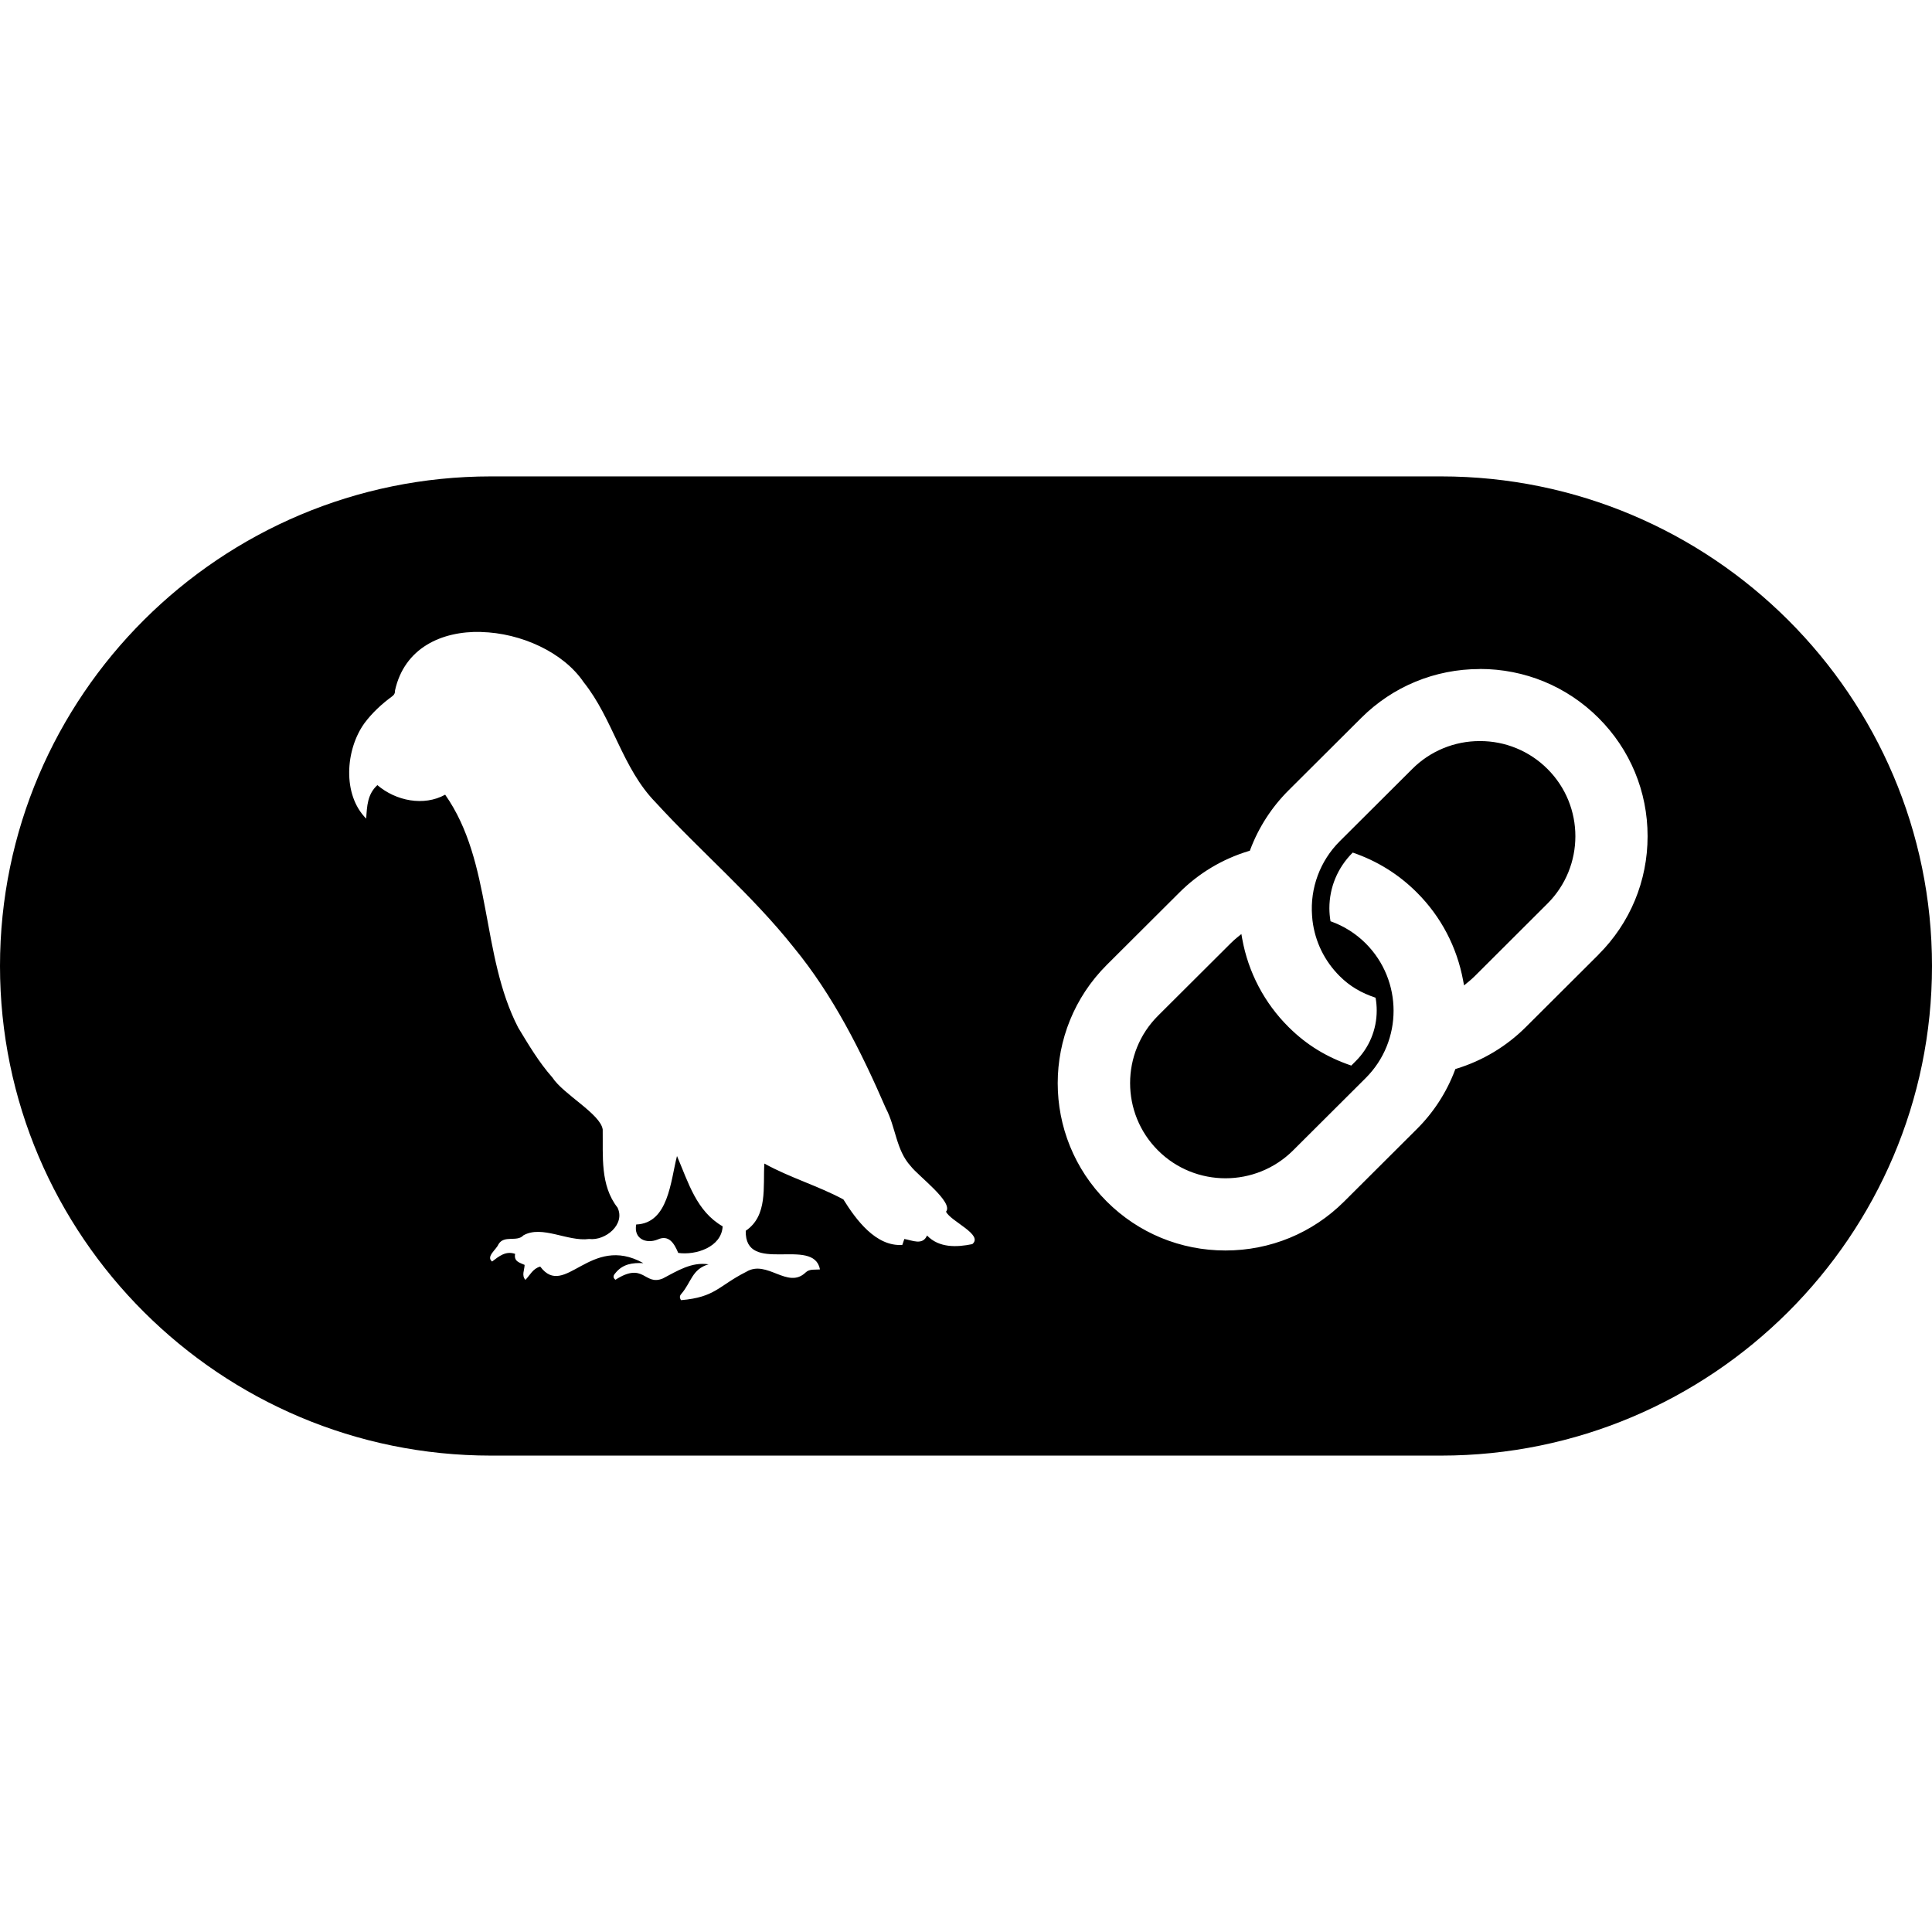
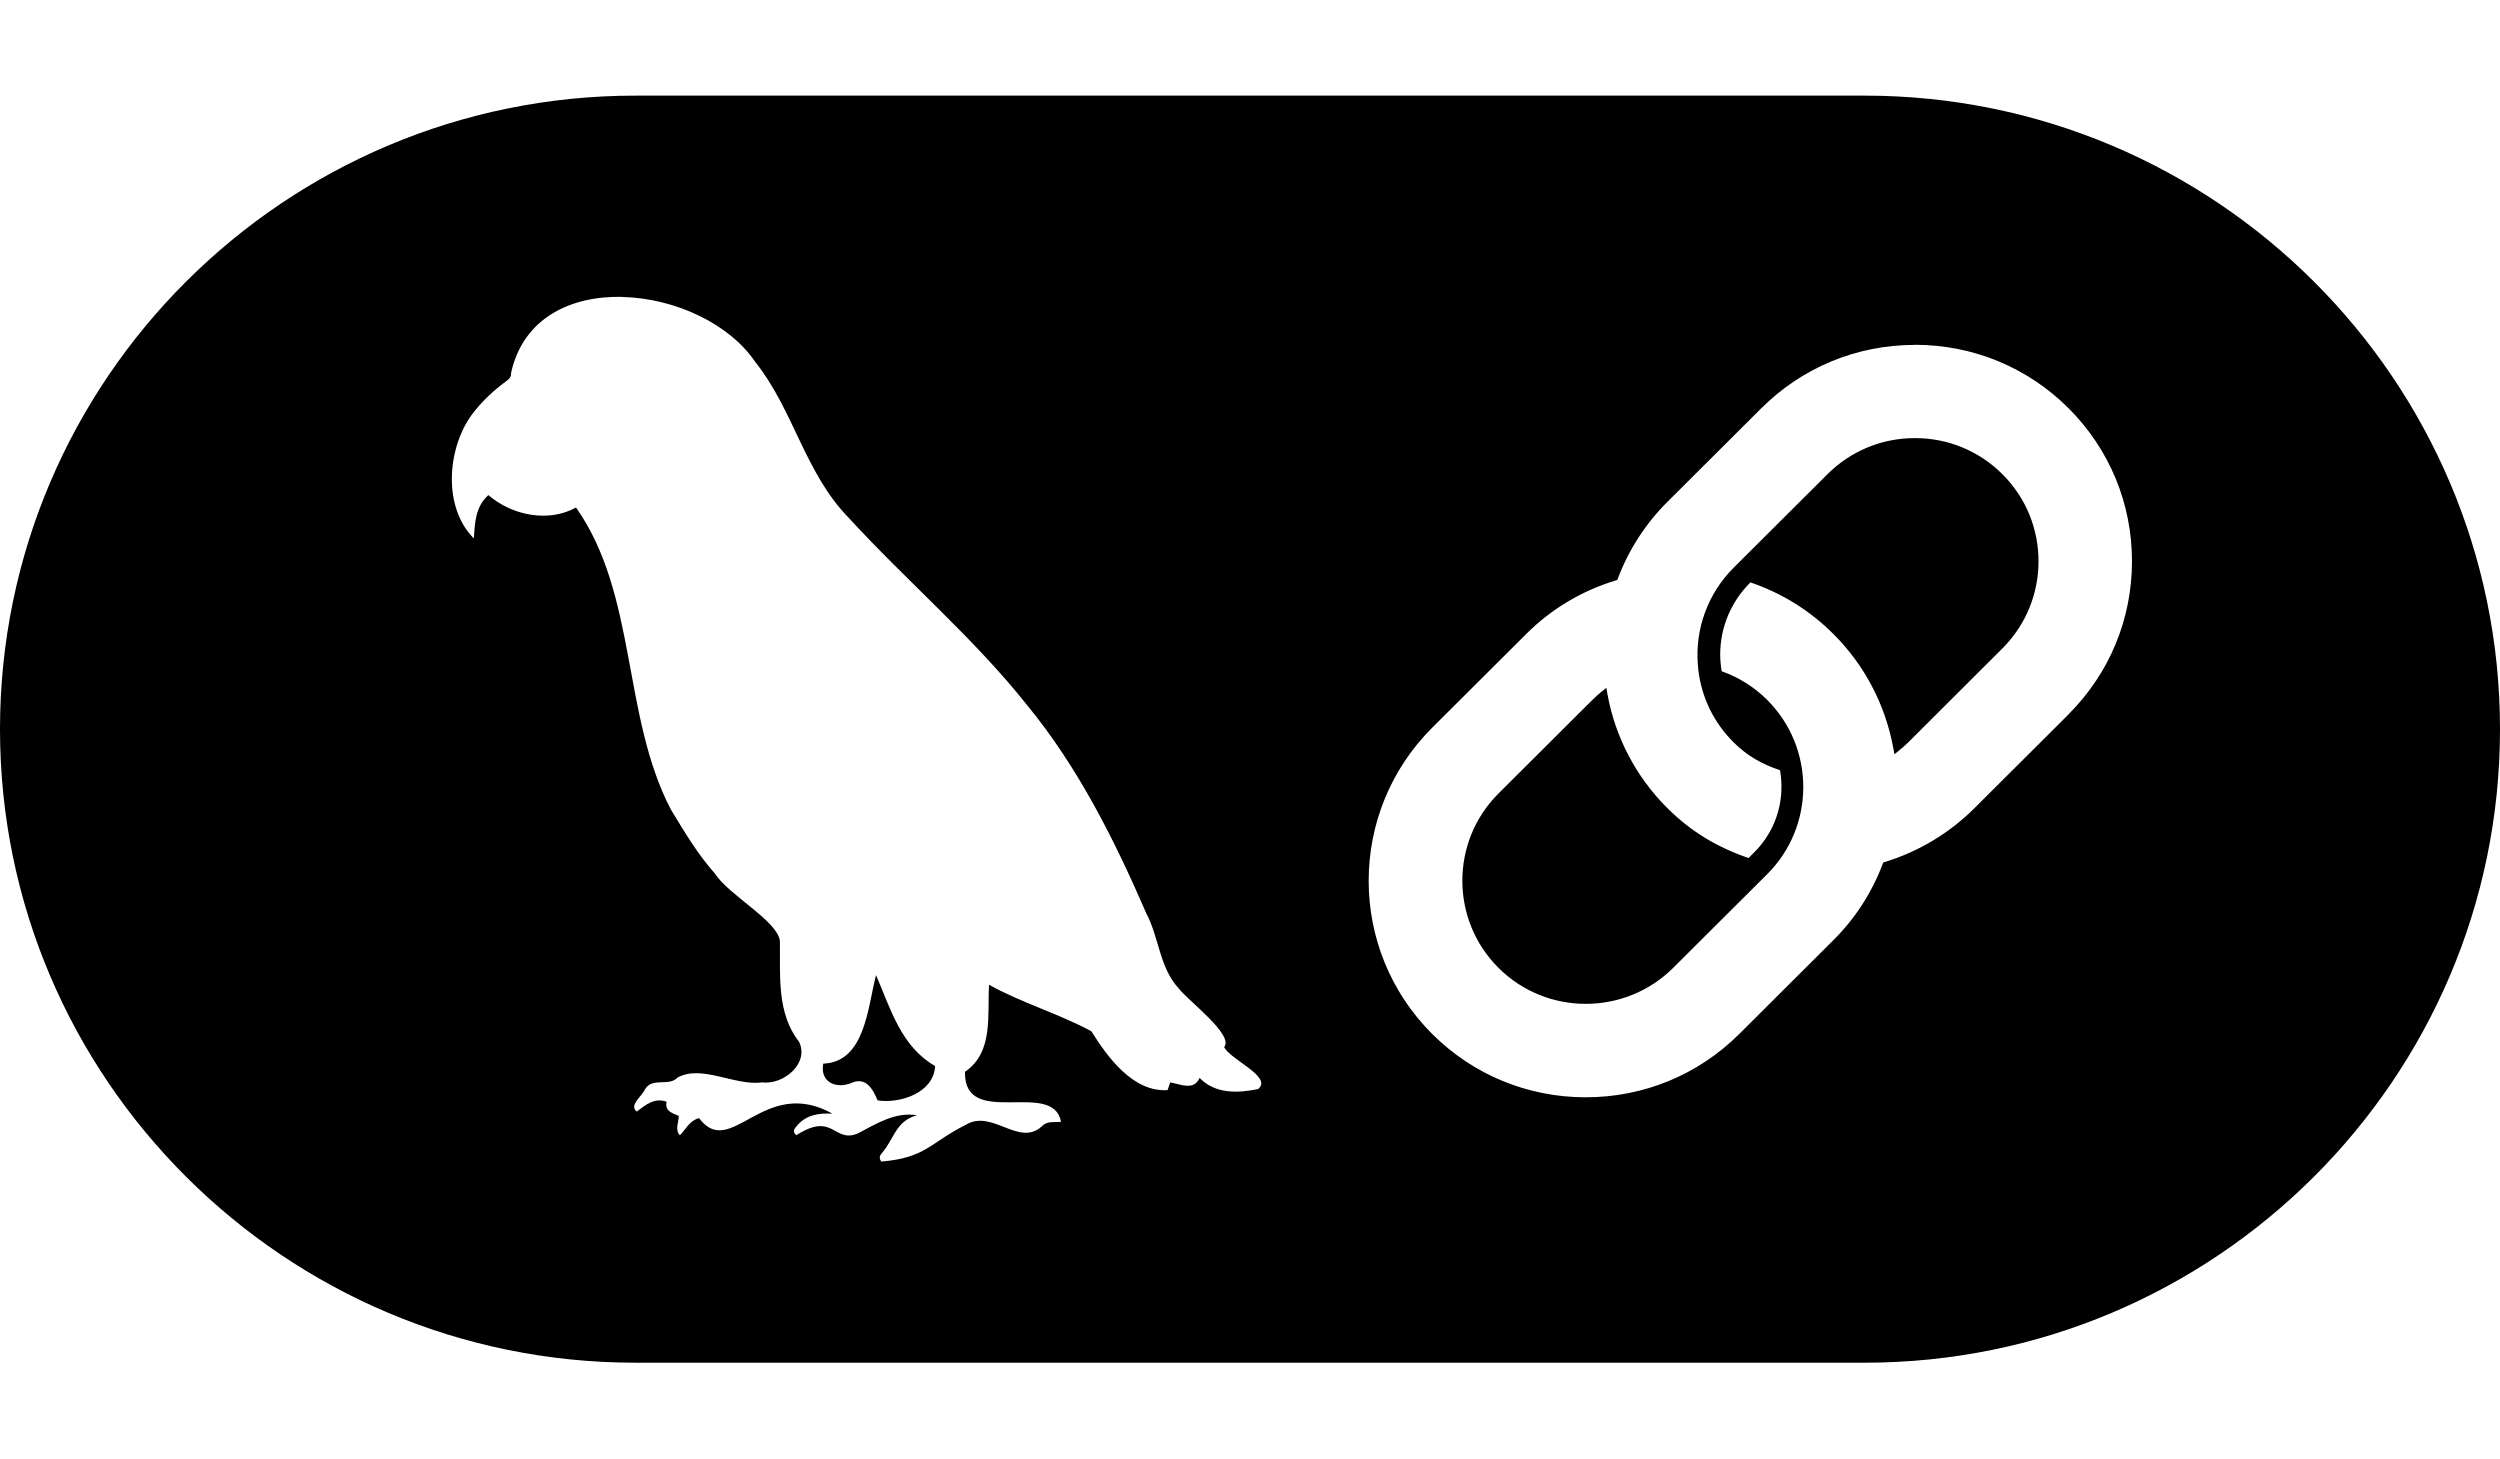
- <svg xmlns="http://www.w3.org/2000/svg" role="img" viewBox="0 0 24 24">
+ <svg xmlns="http://www.w3.org/2000/svg" role="img" viewBox="0 5 24 14">
  <path d="M6.099 5.918C2.736 5.918 0 8.646 0 12s2.736 6.082 6.099 6.082h11.802C21.264 18.082 24 15.354 24 12s-2.736-6.082-6.099-6.082ZM5.977 7.851c.493.012 1.02.25 1.273.623.367.459.478 1.067.894 1.493.56.612 1.199 1.151 1.716 1.802.489.595.839 1.294 1.144 1.998.124.234.126.52.31.72.091.12.535.448.438.565.056.12.47.286.326.403-.194.04-.413.048-.562-.107-.055.126-.183.06-.282.043a4 4 0 0 0-.025.074c-.329.022-.575-.313-.732-.565-.311-.168-.664-.27-.982-.446-.018.289.045.648-.231.835-.014.556.844.066.922.48-.061.007-.129-.009-.177.037-.224.217-.48-.165-.739-.007-.346.174-.381.316-.81.352-.024-.036-.014-.059.006-.081.121-.14.13-.305.336-.364-.212-.033-.39.083-.569.176-.232.095-.23-.214-.588.016-.04-.032-.021-.061.002-.086.091-.111.21-.127.345-.121-.663-.369-.975.451-1.281.043-.092.024-.127.107-.184.165-.05-.055-.012-.121-.01-.186-.06-.028-.136-.041-.118-.137-.117-.04-.199.029-.286.095-.079-.061.053-.149.078-.212.07-.122.23-.025.311-.113.231-.131.552.081.816.045.203.025.454-.182.353-.39-.217-.277-.179-.639-.184-.97-.027-.193-.491-.438-.625-.646-.166-.187-.295-.405-.424-.618-.467-.901-.32-2.058-.908-2.895-.266.147-.613.077-.842-.119-.124.113-.129.26-.139.416-.297-.296-.259-.856-.022-1.185.097-.13.213-.237.342-.332.029-.021.039-.042.038-.075.117-.527.576-.739 1.069-.727m12.407.46c.557 0 1.081.216 1.474.608s.61.914.61 1.47c0 .556-.217 1.078-.61 1.47v.001l-.902.899a2.08 2.08 0 0 1-.86.517l-.016.005-.006.016a2.05 2.05 0 0 1-.474.731l-.902.899c-.393.392-.917.608-1.474.608s-1.081-.216-1.474-.608c-.813-.811-.813-2.129 0-2.94l.902-.899a2.056 2.056 0 0 1 .858-.514l.017-.005.006-.016a2.07 2.07 0 0 1 .475-.734l.902-.899c.393-.392.917-.608 1.474-.608zm0 .896a1.18 1.18 0 0 0-.839.346l-.902.899a1.181 1.181 0 0 0-.343.925l.005.057c.032.265.149.504.337.692.13.13.273.211.447.269a.9.9 0 0 1 .014.158.884.884 0 0 1-.261.63l-.055.055c-.301-.103-.552-.253-.779-.479a2.06 2.06 0 0 1-.576-1.097l-.01-.058-.046.037a1.1 1.1 0 0 0-.088.079l-.902.899c-.462.461-.462 1.212 0 1.673.231.231.535.346.839.346.304 0 .608-.116.839-.346l.902-.899c.462-.461.462-1.211 0-1.673a1.17 1.17 0 0 0-.437-.275 1 1 0 0 1-.014-.161c0-.259.102-.505.29-.692.302.103.57.269.796.495.301.3.499.679.576 1.097l.011.058.045-.037a1.1 1.1 0 0 0 .089-.079l.902-.9c.462-.461.463-1.212 0-1.673a1.18 1.18 0 0 0-.84-.346Zm-9.973 5.157-.001.001c-.079.308-.105.832-.506.847-.033.178.123.244.266.187.141-.065.208.051.256.166.218.032.539-.072.552-.33-.325-.187-.425-.542-.566-.871" />
</svg>
